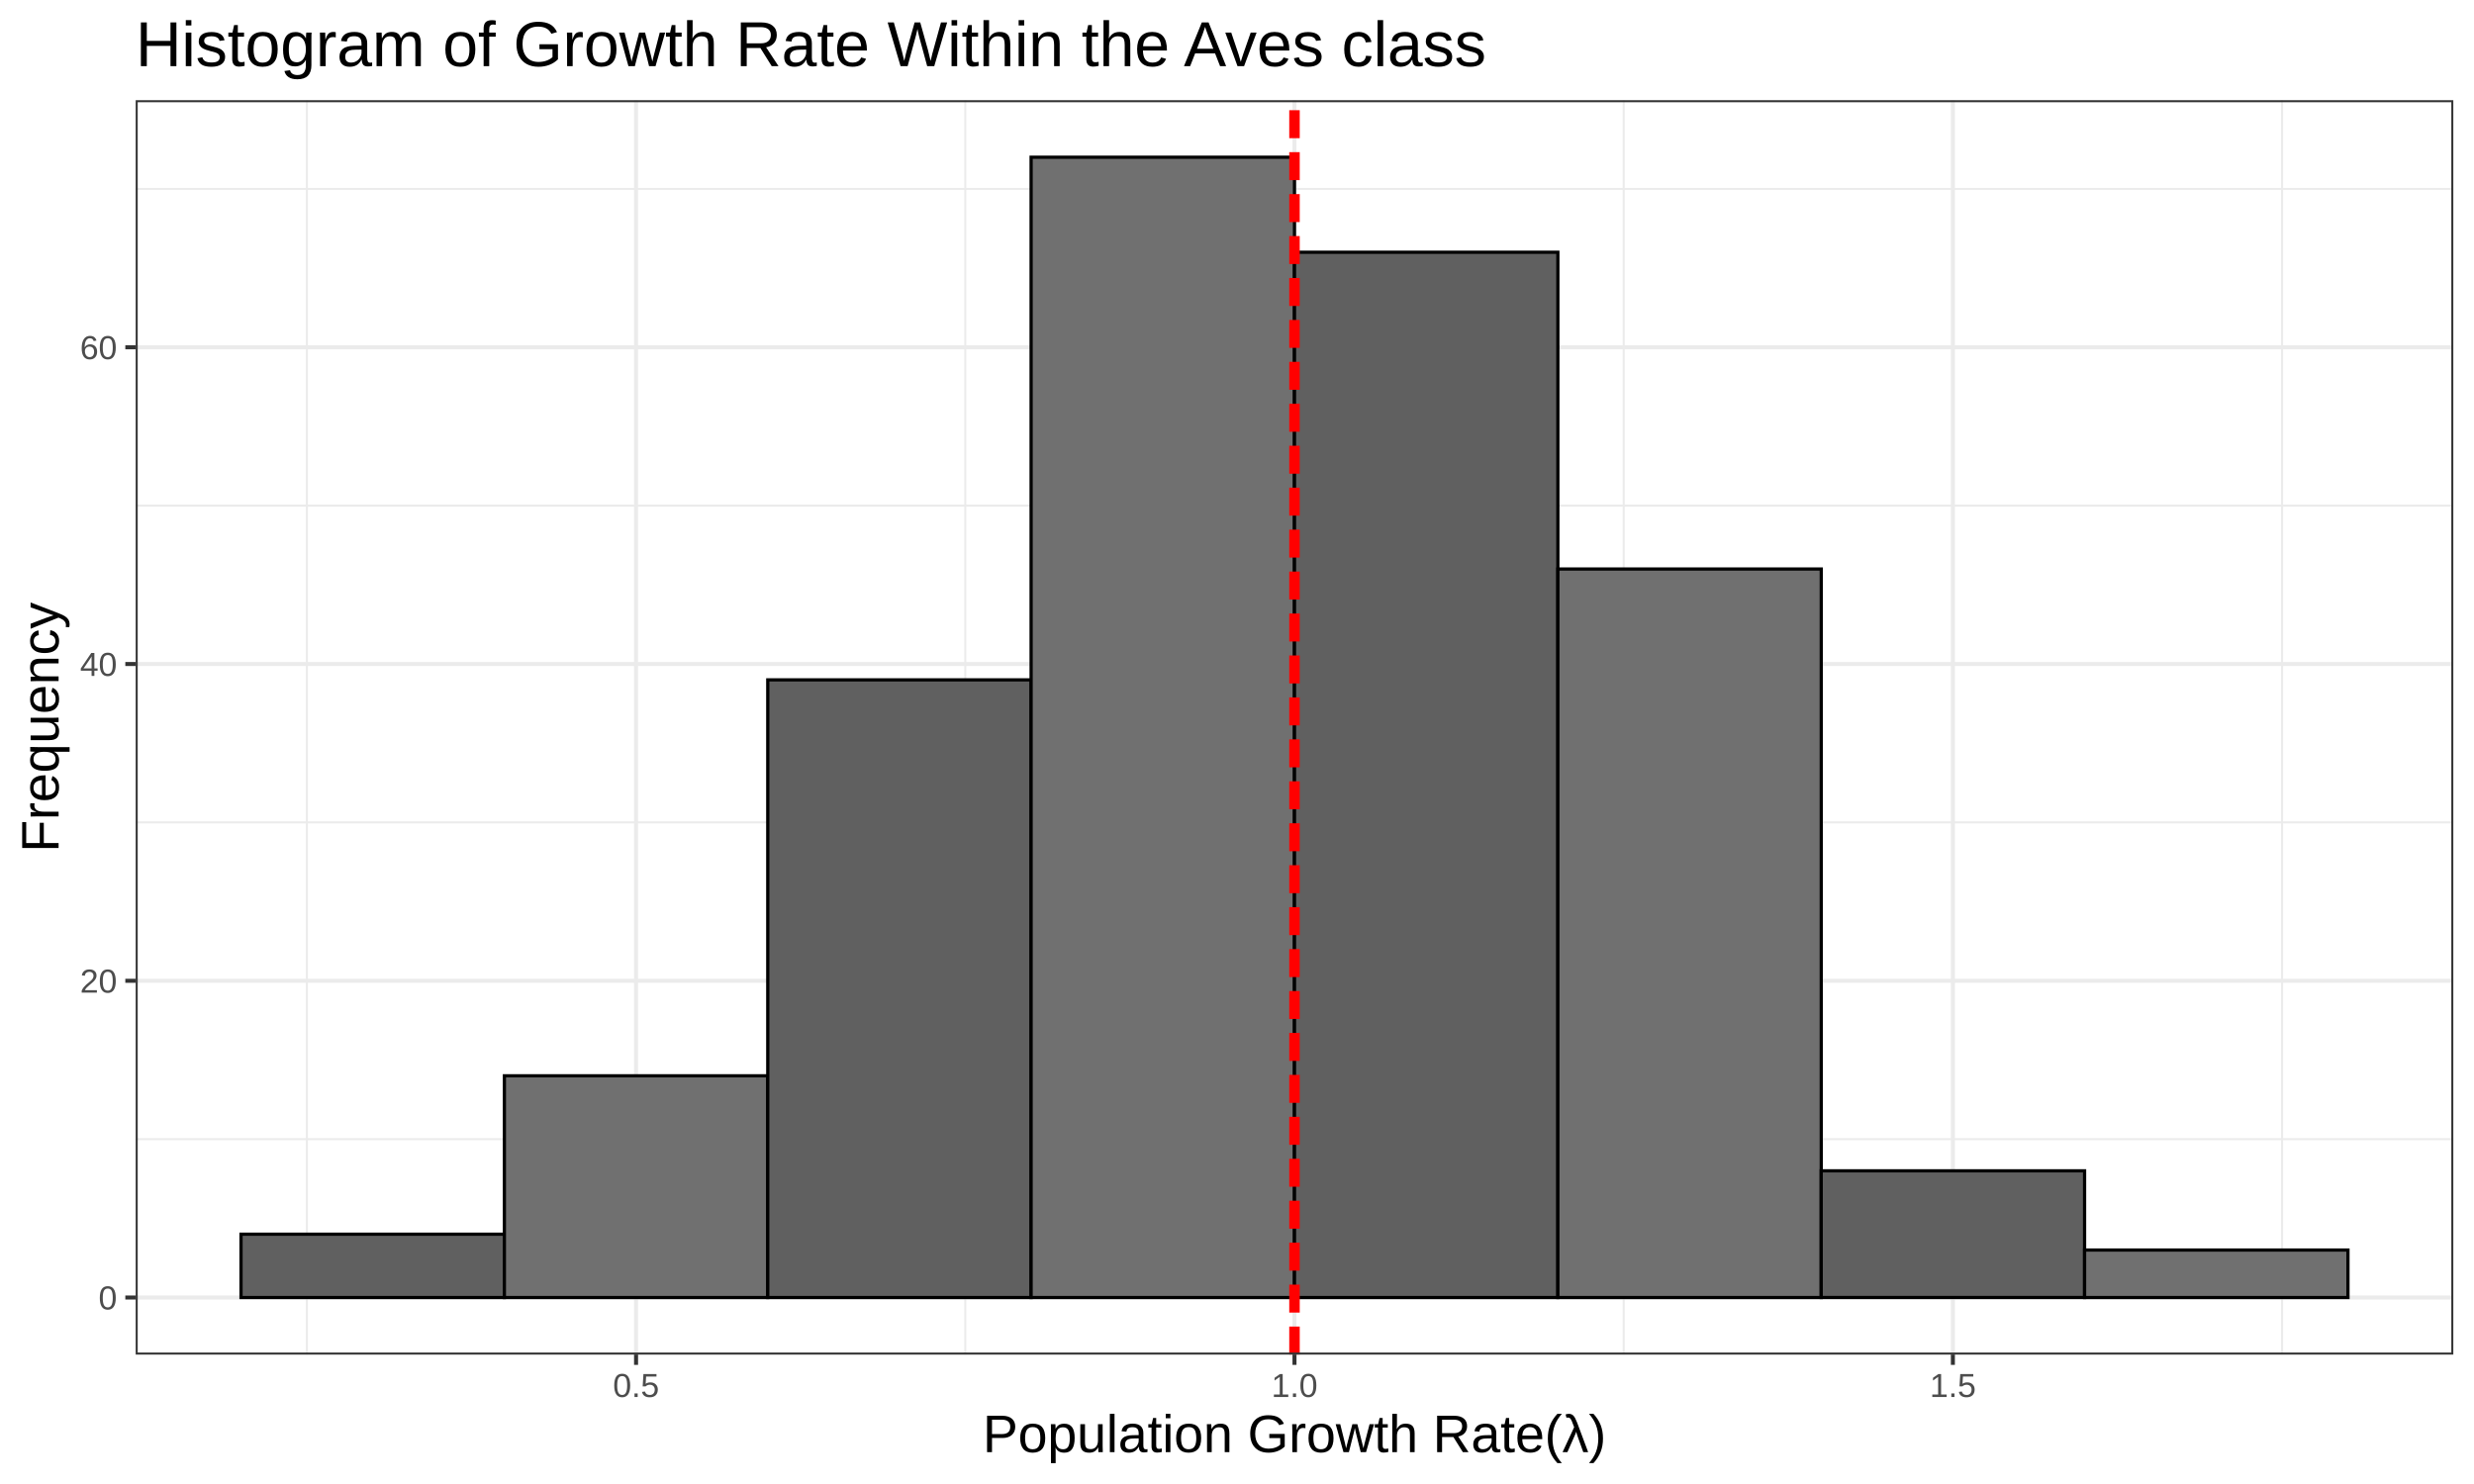
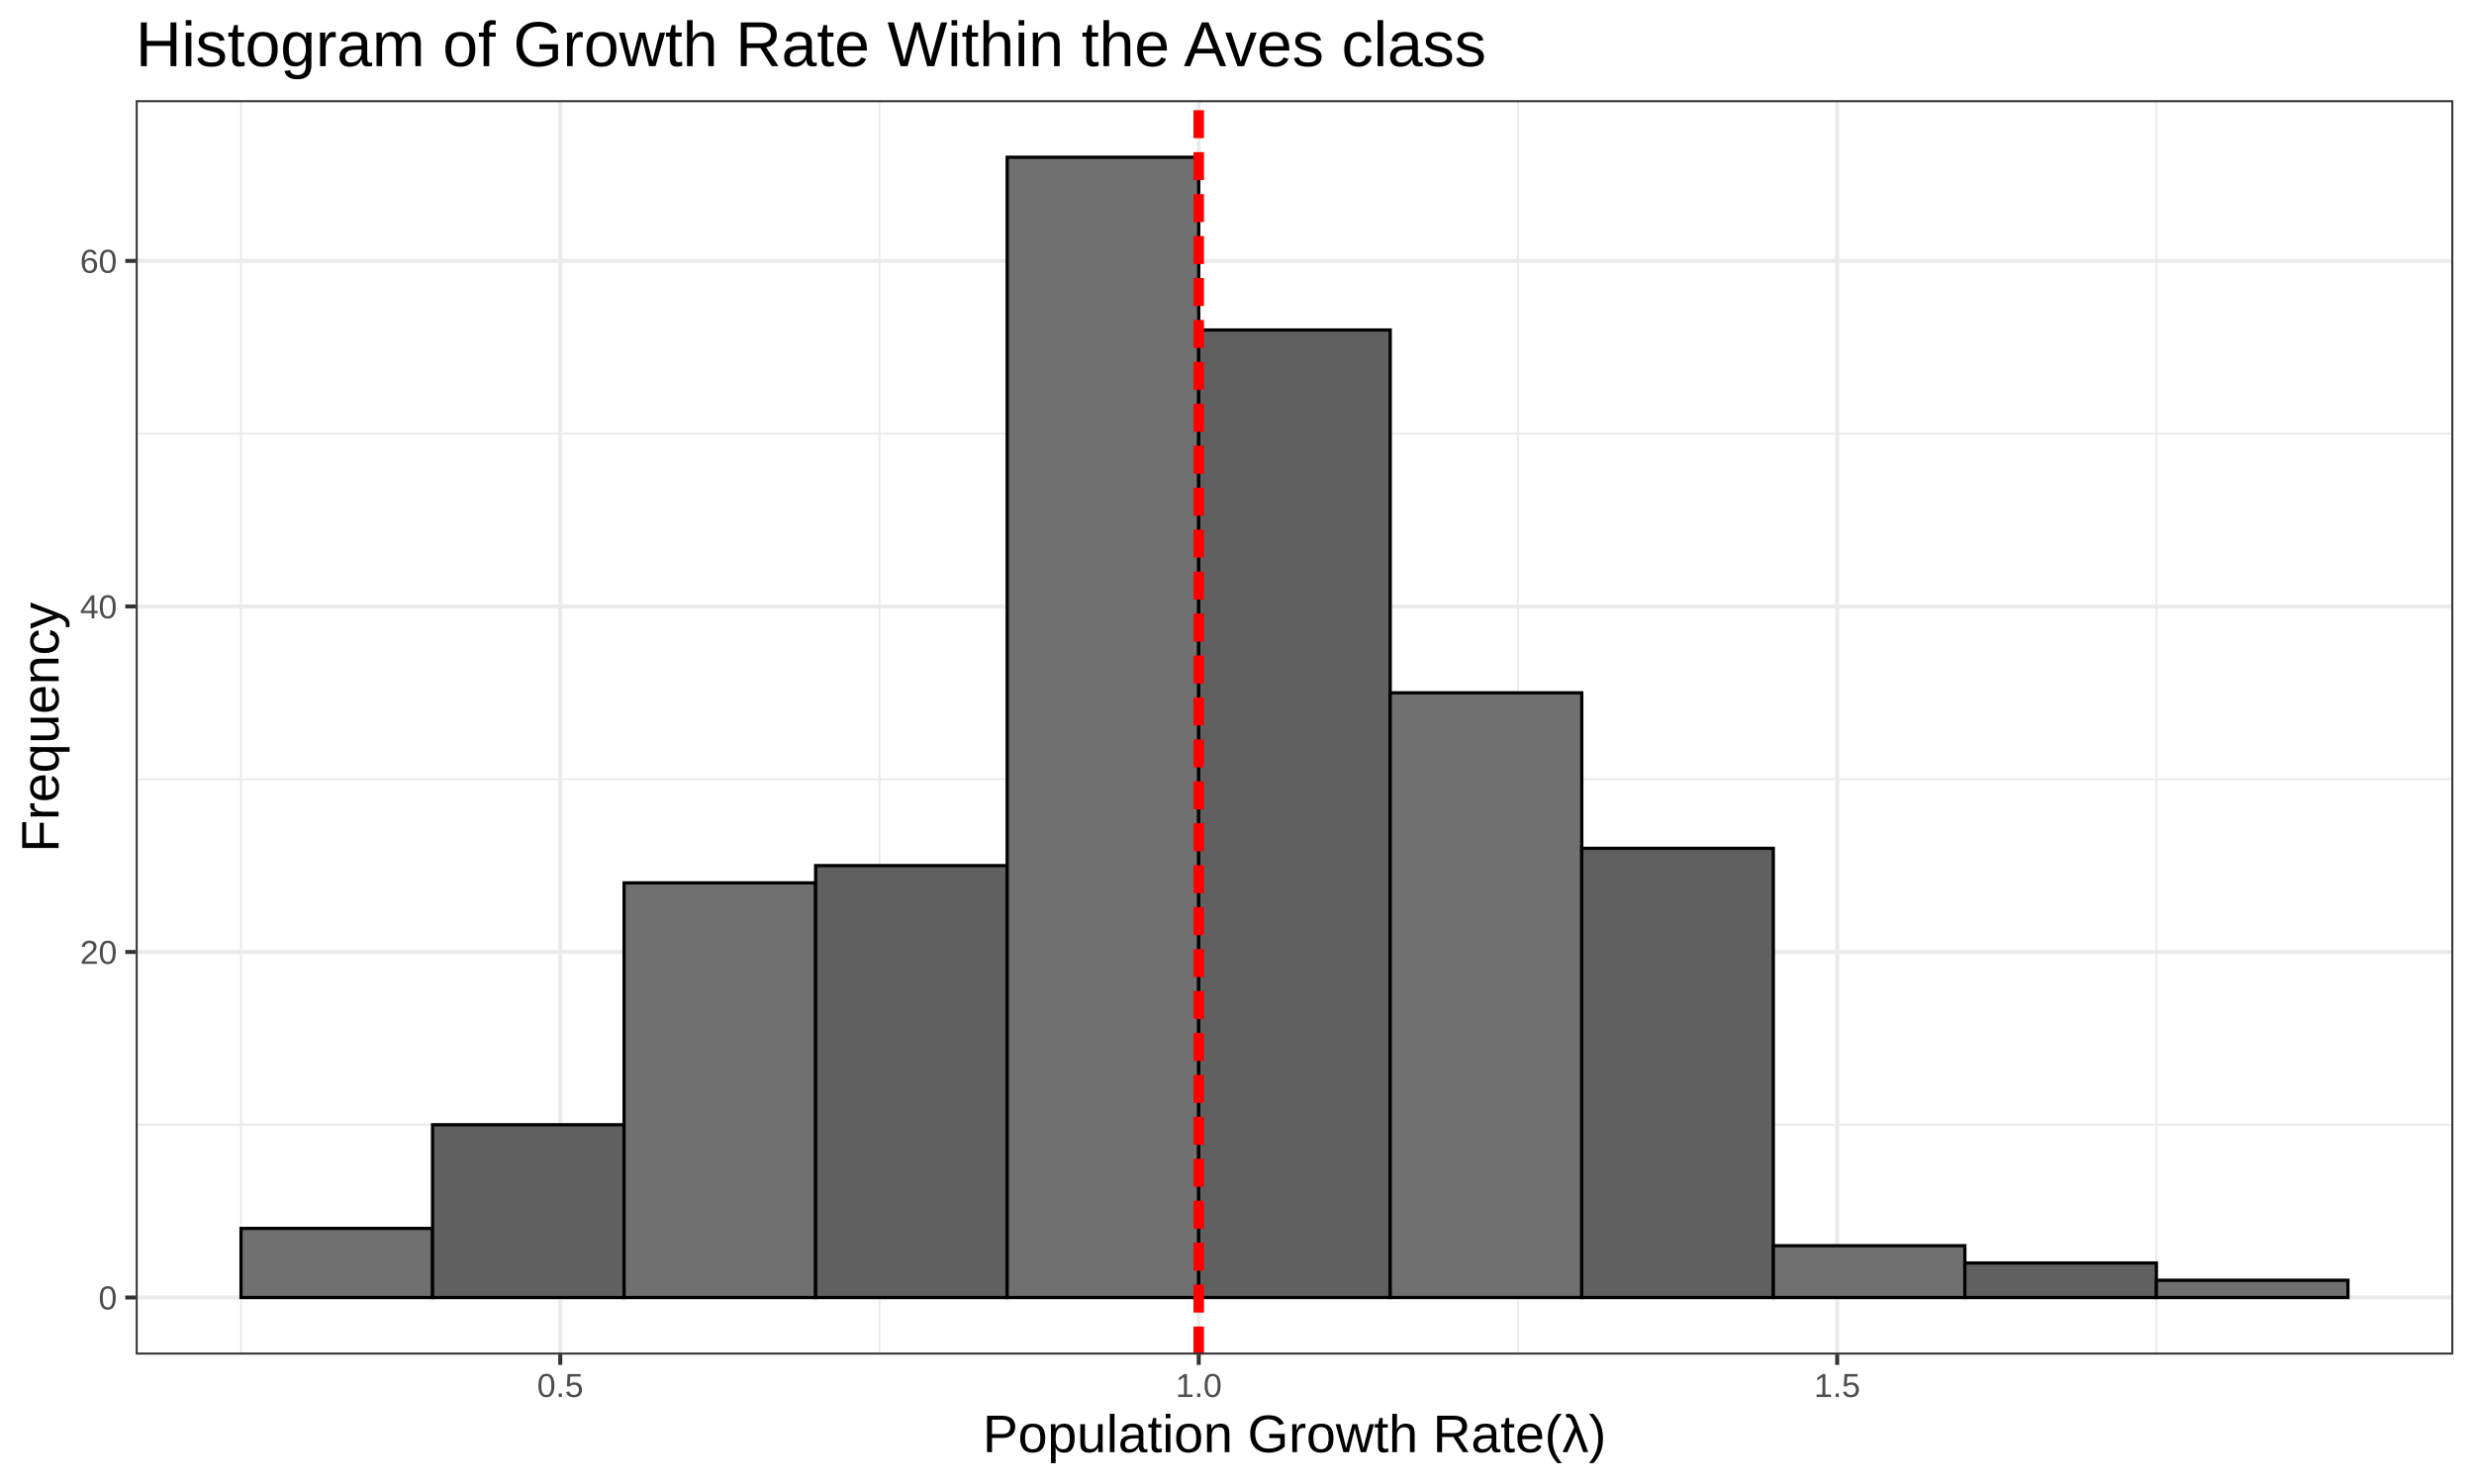
<svg xmlns="http://www.w3.org/2000/svg" class="svglite" width="720.00pt" height="432.00pt" viewBox="0 0 720.00 432.00">
  <defs>
    <style type="text/css">
    .svglite line, .svglite polyline, .svglite polygon, .svglite path, .svglite rect, .svglite circle {
      fill: none;
      stroke: #000000;
      stroke-linecap: round;
      stroke-linejoin: round;
      stroke-miterlimit: 10.00;
    }
    .svglite text {
      white-space: pre;
    }
  </style>
  </defs>
  <rect width="100%" height="100%" style="stroke: none; fill: #FFFFFF;" />
  <defs>
    <clipPath id="cpMC4wMHw3MjAuMDB8MC4wMHw0MzIuMDA=">
      <rect x="0.00" y="0.00" width="720.00" height="432.00" />
    </clipPath>
  </defs>
  <g clip-path="url(#cpMC4wMHw3MjAuMDB8MC4wMHw0MzIuMDA=)">
    <rect x="0.00" y="0" width="720.00" height="432.00" style="stroke-width: 1.17; stroke: #FFFFFF; fill: #FFFFFF;" />
  </g>
  <defs>
    <clipPath id="cpMzkuNDl8NzEzLjk3fDI5LjE3fDM5NC4zMQ==">
      <rect x="39.49" y="29.17" width="674.49" height="365.15" />
    </clipPath>
  </defs>
  <g clip-path="url(#cpMzkuNDl8NzEzLjk3fDI5LjE3fDM5NC4zMQ==)">
    <rect x="39.49" y="29.17" width="674.49" height="365.15" style="stroke-width: 1.17; stroke: none; fill: #FFFFFF;" />
-     <polyline points="39.49,331.61 713.97,331.61 " style="stroke-width: 0.59; stroke: #EBEBEB; stroke-linecap: butt;" />
-     <polyline points="39.49,239.40 713.97,239.40 " style="stroke-width: 0.59; stroke: #EBEBEB; stroke-linecap: butt;" />
-     <polyline points="39.49,147.20 713.97,147.20 " style="stroke-width: 0.59; stroke: #EBEBEB; stroke-linecap: butt;" />
-     <polyline points="39.49,54.99 713.97,54.99 " style="stroke-width: 0.59; stroke: #EBEBEB; stroke-linecap: butt;" />
-     <polyline points="89.31,394.31 89.31,29.17 " style="stroke-width: 0.59; stroke: #EBEBEB; stroke-linecap: butt;" />
-     <polyline points="280.92,394.31 280.92,29.17 " style="stroke-width: 0.59; stroke: #EBEBEB; stroke-linecap: butt;" />
-     <polyline points="472.54,394.31 472.54,29.17 " style="stroke-width: 0.59; stroke: #EBEBEB; stroke-linecap: butt;" />
-     <polyline points="664.15,394.31 664.15,29.17 " style="stroke-width: 0.59; stroke: #EBEBEB; stroke-linecap: butt;" />
+     <polyline points="39.49,327.42 713.97,327.42 " style="stroke-width: 0.59; stroke: #EBEBEB; stroke-linecap: butt;" />
+     <polyline points="39.49,226.83 713.97,226.83 " style="stroke-width: 0.59; stroke: #EBEBEB; stroke-linecap: butt;" />
+     <polyline points="39.49,126.24 713.97,126.24 " style="stroke-width: 0.59; stroke: #EBEBEB; stroke-linecap: butt;" />
+     <polyline points="70.14,394.31 70.14,29.17 " style="stroke-width: 0.59; stroke: #EBEBEB; stroke-linecap: butt;" />
+     <polyline points="255.95,394.31 255.95,29.17 " style="stroke-width: 0.59; stroke: #EBEBEB; stroke-linecap: butt;" />
+     <polyline points="441.76,394.31 441.76,29.17 " style="stroke-width: 0.59; stroke: #EBEBEB; stroke-linecap: butt;" />
+     <polyline points="627.57,394.31 627.57,29.17 " style="stroke-width: 0.59; stroke: #EBEBEB; stroke-linecap: butt;" />
    <polyline points="39.49,377.72 713.97,377.72 " style="stroke-width: 1.17; stroke: #EBEBEB; stroke-linecap: butt;" />
-     <polyline points="39.49,285.51 713.97,285.51 " style="stroke-width: 1.17; stroke: #EBEBEB; stroke-linecap: butt;" />
-     <polyline points="39.49,193.30 713.97,193.30 " style="stroke-width: 1.17; stroke: #EBEBEB; stroke-linecap: butt;" />
-     <polyline points="39.49,101.09 713.97,101.09 " style="stroke-width: 1.17; stroke: #EBEBEB; stroke-linecap: butt;" />
-     <polyline points="185.11,394.31 185.11,29.17 " style="stroke-width: 1.17; stroke: #EBEBEB; stroke-linecap: butt;" />
-     <polyline points="376.73,394.31 376.73,29.17 " style="stroke-width: 1.17; stroke: #EBEBEB; stroke-linecap: butt;" />
-     <polyline points="568.34,394.31 568.34,29.17 " style="stroke-width: 1.17; stroke: #EBEBEB; stroke-linecap: butt;" />
-     <rect x="70.14" y="359.28" width="76.65" height="18.44" style="stroke-width: 0.94; stroke-linecap: butt; stroke-linejoin: miter; fill: #606060;" />
-     <rect x="146.79" y="313.17" width="76.65" height="64.55" style="stroke-width: 0.94; stroke-linecap: butt; stroke-linejoin: miter; fill: #707070;" />
-     <rect x="223.44" y="197.91" width="76.65" height="179.81" style="stroke-width: 0.94; stroke-linecap: butt; stroke-linejoin: miter; fill: #606060;" />
-     <rect x="300.08" y="45.77" width="76.65" height="331.95" style="stroke-width: 0.94; stroke-linecap: butt; stroke-linejoin: miter; fill: #707070;" />
-     <rect x="376.73" y="73.43" width="76.65" height="304.29" style="stroke-width: 0.94; stroke-linecap: butt; stroke-linejoin: miter; fill: #606060;" />
-     <rect x="453.38" y="165.64" width="76.65" height="212.08" style="stroke-width: 0.94; stroke-linecap: butt; stroke-linejoin: miter; fill: #707070;" />
-     <rect x="530.02" y="340.83" width="76.65" height="36.88" style="stroke-width: 0.94; stroke-linecap: butt; stroke-linejoin: miter; fill: #606060;" />
-     <rect x="606.67" y="363.89" width="76.65" height="13.83" style="stroke-width: 0.94; stroke-linecap: butt; stroke-linejoin: miter; fill: #707070;" />
-     <line x1="376.73" y1="394.31" x2="376.73" y2="29.17" style="stroke-width: 3.05; stroke: #FF0000; stroke-dasharray: 8.14,4.07; stroke-linecap: butt;" />
+     <polyline points="39.49,277.13 713.97,277.13 " style="stroke-width: 1.17; stroke: #EBEBEB; stroke-linecap: butt;" />
+     <polyline points="39.49,176.53 713.97,176.53 " style="stroke-width: 1.17; stroke: #EBEBEB; stroke-linecap: butt;" />
+     <polyline points="39.49,75.94 713.97,75.94 " style="stroke-width: 1.17; stroke: #EBEBEB; stroke-linecap: butt;" />
+     <polyline points="163.05,394.31 163.05,29.17 " style="stroke-width: 1.17; stroke: #EBEBEB; stroke-linecap: butt;" />
+     <polyline points="348.86,394.31 348.86,29.17 " style="stroke-width: 1.17; stroke: #EBEBEB; stroke-linecap: butt;" />
+     <polyline points="534.67,394.31 534.67,29.17 " style="stroke-width: 1.17; stroke: #EBEBEB; stroke-linecap: butt;" />
+     <rect x="70.14" y="357.60" width="55.74" height="20.12" style="stroke-width: 0.94; stroke-linecap: butt; stroke-linejoin: miter; fill: #707070;" />
+     <rect x="125.89" y="327.42" width="55.74" height="50.30" style="stroke-width: 0.94; stroke-linecap: butt; stroke-linejoin: miter; fill: #606060;" />
+     <rect x="181.63" y="257.01" width="55.74" height="120.71" style="stroke-width: 0.94; stroke-linecap: butt; stroke-linejoin: miter; fill: #707070;" />
+     <rect x="237.37" y="251.98" width="55.74" height="125.74" style="stroke-width: 0.94; stroke-linecap: butt; stroke-linejoin: miter; fill: #606060;" />
+     <rect x="293.12" y="45.77" width="55.74" height="331.95" style="stroke-width: 0.94; stroke-linecap: butt; stroke-linejoin: miter; fill: #707070;" />
+     <rect x="348.86" y="96.06" width="55.74" height="281.65" style="stroke-width: 0.94; stroke-linecap: butt; stroke-linejoin: miter; fill: #606060;" />
+     <rect x="404.60" y="201.68" width="55.74" height="176.03" style="stroke-width: 0.94; stroke-linecap: butt; stroke-linejoin: miter; fill: #707070;" />
+     <rect x="460.34" y="246.95" width="55.74" height="130.77" style="stroke-width: 0.94; stroke-linecap: butt; stroke-linejoin: miter; fill: #606060;" />
+     <rect x="516.09" y="362.63" width="55.74" height="15.09" style="stroke-width: 0.94; stroke-linecap: butt; stroke-linejoin: miter; fill: #707070;" />
+     <rect x="571.83" y="367.66" width="55.74" height="10.06" style="stroke-width: 0.94; stroke-linecap: butt; stroke-linejoin: miter; fill: #606060;" />
+     <rect x="627.57" y="372.69" width="55.74" height="5.03" style="stroke-width: 0.94; stroke-linecap: butt; stroke-linejoin: miter; fill: #707070;" />
+     <line x1="348.86" y1="394.31" x2="348.86" y2="29.17" style="stroke-width: 3.05; stroke: #FF0000; stroke-dasharray: 8.14,4.07; stroke-linecap: butt;" />
    <rect x="39.49" y="29.17" width="674.49" height="365.15" style="stroke-width: 1.17; stroke: #333333;" />
  </g>
  <g clip-path="url(#cpMC4wMHw3MjAuMDB8MC4wMHw0MzIuMDA=)">
    <text x="34.06" y="381.18" text-anchor="end" style="font-size: 9.68px;fill: #4D4D4D; font-family: &quot;Arial&quot;;" textLength="5.38px" lengthAdjust="spacingAndGlyphs">0</text>
-     <text x="34.06" y="288.97" text-anchor="end" style="font-size: 9.68px;fill: #4D4D4D; font-family: &quot;Arial&quot;;" textLength="10.76px" lengthAdjust="spacingAndGlyphs">20</text>
-     <text x="34.06" y="196.76" text-anchor="end" style="font-size: 9.68px;fill: #4D4D4D; font-family: &quot;Arial&quot;;" textLength="10.76px" lengthAdjust="spacingAndGlyphs">40</text>
-     <text x="34.06" y="104.55" text-anchor="end" style="font-size: 9.68px;fill: #4D4D4D; font-family: &quot;Arial&quot;;" textLength="10.76px" lengthAdjust="spacingAndGlyphs">60</text>
+     <text x="34.06" y="280.59" text-anchor="end" style="font-size: 9.68px;fill: #4D4D4D; font-family: &quot;Arial&quot;;" textLength="10.76px" lengthAdjust="spacingAndGlyphs">20</text>
+     <text x="34.06" y="180.00" text-anchor="end" style="font-size: 9.68px;fill: #4D4D4D; font-family: &quot;Arial&quot;;" textLength="10.76px" lengthAdjust="spacingAndGlyphs">40</text>
+     <text x="34.06" y="79.41" text-anchor="end" style="font-size: 9.68px;fill: #4D4D4D; font-family: &quot;Arial&quot;;" textLength="10.76px" lengthAdjust="spacingAndGlyphs">60</text>
    <polyline points="36.47,377.72 39.49,377.72 " style="stroke-width: 1.17; stroke: #333333; stroke-linecap: butt;" />
-     <polyline points="36.47,285.51 39.49,285.51 " style="stroke-width: 1.17; stroke: #333333; stroke-linecap: butt;" />
-     <polyline points="36.47,193.30 39.49,193.30 " style="stroke-width: 1.17; stroke: #333333; stroke-linecap: butt;" />
-     <polyline points="36.47,101.09 39.49,101.09 " style="stroke-width: 1.17; stroke: #333333; stroke-linecap: butt;" />
-     <polyline points="185.11,397.33 185.11,394.31 " style="stroke-width: 1.17; stroke: #333333; stroke-linecap: butt;" />
-     <polyline points="376.73,397.33 376.73,394.31 " style="stroke-width: 1.17; stroke: #333333; stroke-linecap: butt;" />
-     <polyline points="568.34,397.33 568.34,394.31 " style="stroke-width: 1.17; stroke: #333333; stroke-linecap: butt;" />
-     <text x="185.11" y="406.67" text-anchor="middle" style="font-size: 9.68px;fill: #4D4D4D; font-family: &quot;Arial&quot;;" textLength="13.44px" lengthAdjust="spacingAndGlyphs">0.5</text>
-     <text x="376.73" y="406.67" text-anchor="middle" style="font-size: 9.68px;fill: #4D4D4D; font-family: &quot;Arial&quot;;" textLength="13.44px" lengthAdjust="spacingAndGlyphs">1.0</text>
-     <text x="568.34" y="406.67" text-anchor="middle" style="font-size: 9.68px;fill: #4D4D4D; font-family: &quot;Arial&quot;;" textLength="13.44px" lengthAdjust="spacingAndGlyphs">1.5</text>
+     <polyline points="36.47,277.13 39.49,277.13 " style="stroke-width: 1.17; stroke: #333333; stroke-linecap: butt;" />
+     <polyline points="36.47,176.53 39.49,176.53 " style="stroke-width: 1.17; stroke: #333333; stroke-linecap: butt;" />
+     <polyline points="36.47,75.94 39.49,75.94 " style="stroke-width: 1.17; stroke: #333333; stroke-linecap: butt;" />
+     <polyline points="163.05,397.33 163.05,394.31 " style="stroke-width: 1.17; stroke: #333333; stroke-linecap: butt;" />
+     <polyline points="348.86,397.33 348.86,394.31 " style="stroke-width: 1.17; stroke: #333333; stroke-linecap: butt;" />
+     <polyline points="534.67,397.33 534.67,394.31 " style="stroke-width: 1.17; stroke: #333333; stroke-linecap: butt;" />
+     <text x="163.05" y="406.67" text-anchor="middle" style="font-size: 9.68px;fill: #4D4D4D; font-family: &quot;Arial&quot;;" textLength="13.44px" lengthAdjust="spacingAndGlyphs">0.5</text>
+     <text x="348.86" y="406.67" text-anchor="middle" style="font-size: 9.68px;fill: #4D4D4D; font-family: &quot;Arial&quot;;" textLength="13.44px" lengthAdjust="spacingAndGlyphs">1.0</text>
+     <text x="534.67" y="406.67" text-anchor="middle" style="font-size: 9.68px;fill: #4D4D4D; font-family: &quot;Arial&quot;;" textLength="13.44px" lengthAdjust="spacingAndGlyphs">1.5</text>
    <text x="376.73" y="422.73" text-anchor="middle" style="font-size: 15.40px; font-family: &quot;Arial&quot;;" textLength="181.38px" lengthAdjust="spacingAndGlyphs">Population Growth Rate(λ)</text>
    <text transform="translate(17.05,211.74) rotate(-90)" text-anchor="middle" style="font-size: 15.40px; font-family: &quot;Arial&quot;;" textLength="72.73px" lengthAdjust="spacingAndGlyphs">Frequency</text>
-     <text x="39.49" y="19.25" style="font-size: 18.48px; font-family: &quot;Arial&quot;;" textLength="398.00px" lengthAdjust="spacingAndGlyphs">Histogram of Growth Rate Within the  Aves class</text>
+     <text x="39.49" y="19.25" style="font-size: 18.48px; font-family: &quot;Arial&quot;;" textLength="392.87px" lengthAdjust="spacingAndGlyphs">Histogram of Growth Rate Within the Aves class</text>
  </g>
</svg>
